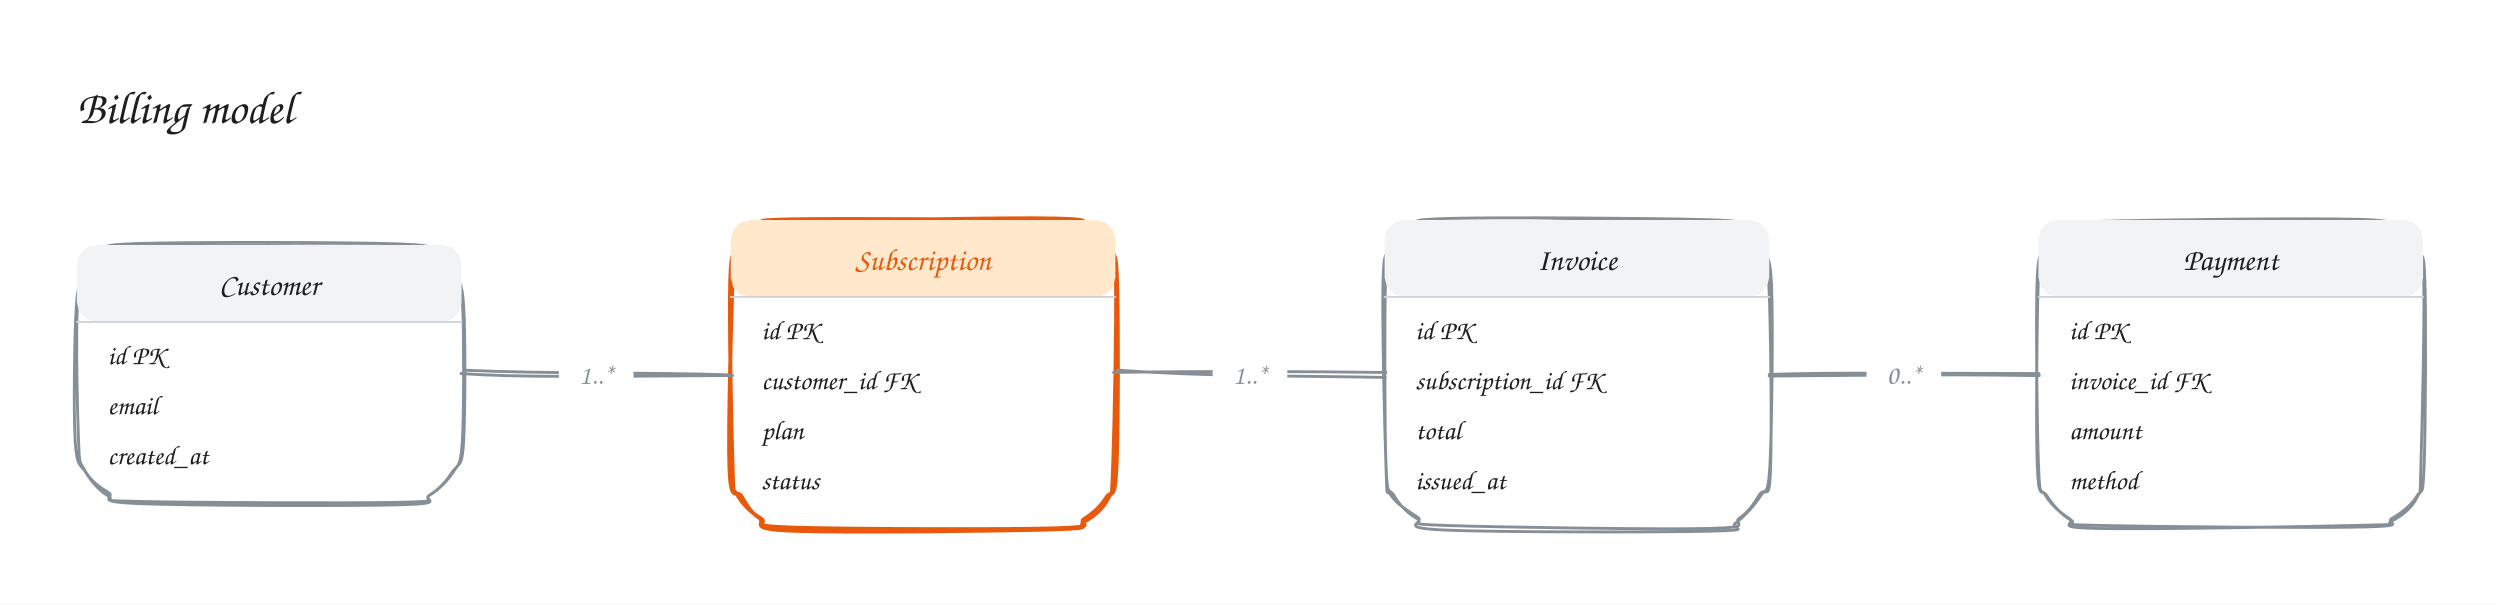
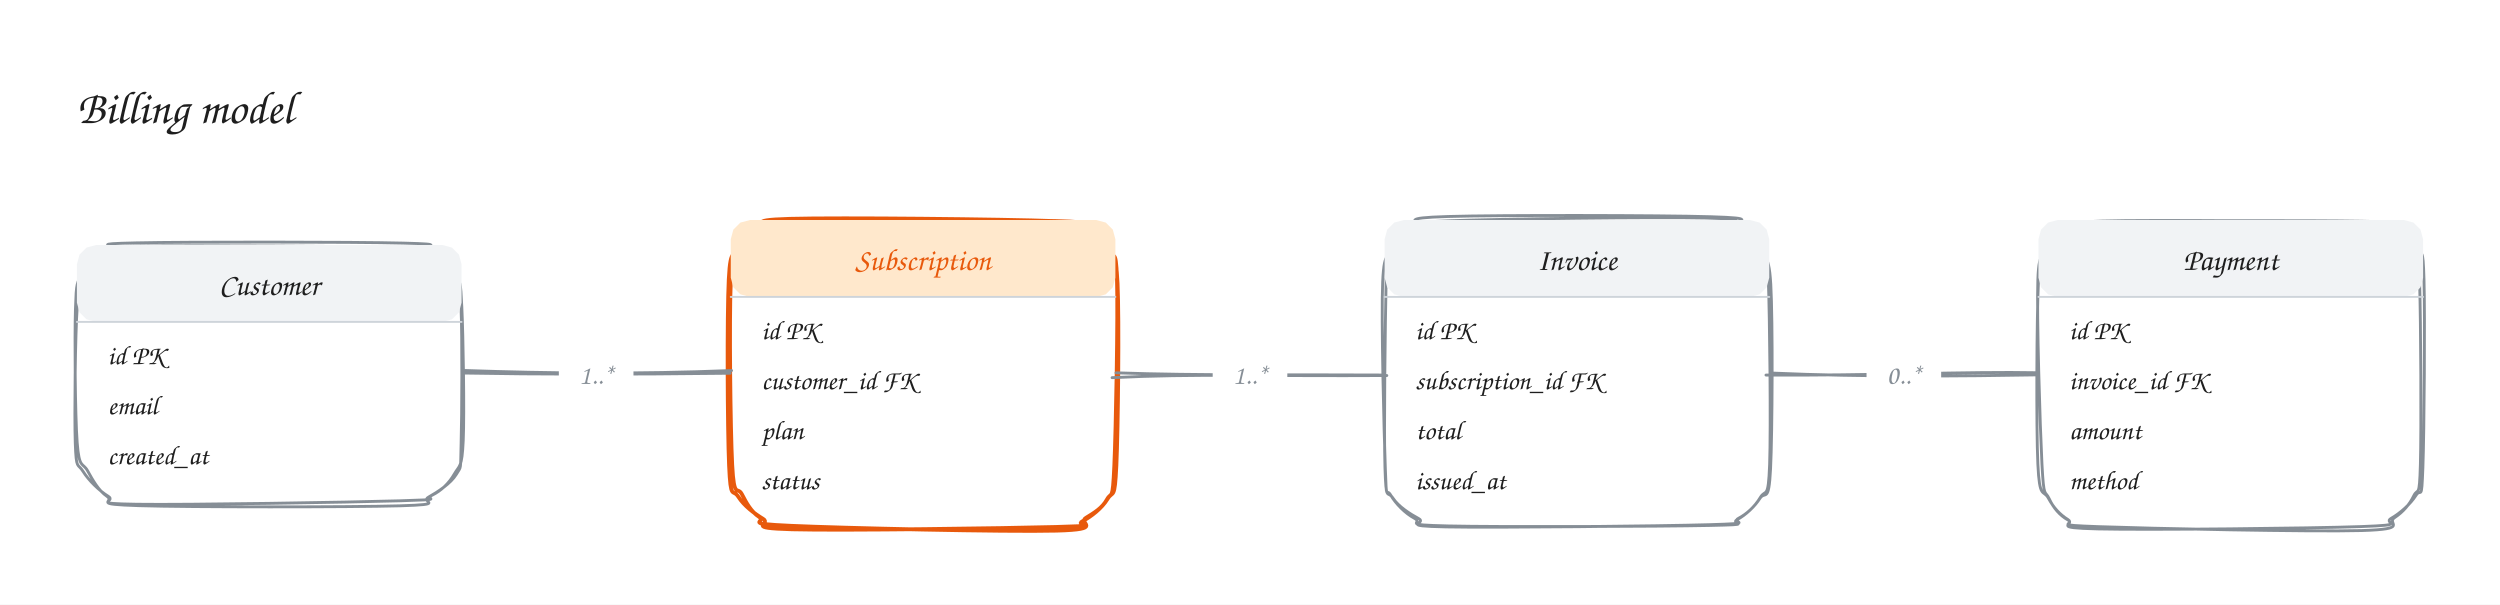
<svg xmlns="http://www.w3.org/2000/svg" width="1300.00" height="314.40" viewBox="0 0 1300.00 314.40">
  <rect width="1300.00" height="314.40" fill="#ffffff" />
-   <path d="M 208.18 128.84 L 224.12 131.17 L 236.36 144.60 L 240.21 158.67 L 240.80 230.90 L 233.74 247.24 L 225.19 258.34 L 207.34 260.01 L 73.33 261.21 L 57.91 257.62 L 46.02 244.58 L 41.47 229.41 L 41.85 161.24 L 46.00 144.51 L 54.10 132.49 L 72.30 128.75 Z" fill="#ffffff" stroke="none" opacity="1.00" />
-   <path d="M 209.14 128.36 C 234.46 129.16, 218.74 130.21, 223.33 132.75 C 227.92 135.29, 233.80 139.06, 236.68 143.60 C 239.57 148.14, 240.01 145.53, 240.62 159.99 C 241.23 174.45, 241.33 216.01, 240.35 230.36 C 239.36 244.70, 237.53 241.56, 234.72 246.07 C 231.90 250.58, 227.87 254.70, 223.45 257.43 C 219.04 260.17, 233.41 261.74, 208.21 262.48 C 183.01 263.23, 97.57 262.96, 72.26 261.89 C 46.95 260.82, 60.91 258.75, 56.33 256.07 C 51.75 253.38, 47.67 250.31, 44.79 245.78 C 41.91 241.25, 39.91 243.43, 39.06 228.90 C 38.21 214.38, 38.70 172.81, 39.72 158.65 C 40.73 144.48, 42.37 148.34, 45.15 143.89 C 47.93 139.44, 52.03 134.58, 56.41 131.92 C 60.78 129.27, 45.94 128.57, 71.39 127.97 C 96.85 127.38, 183.82 127.57, 209.14 128.36 M 207.49 126.84 C 233.16 127.82, 219.73 129.76, 224.42 132.53 C 229.12 135.29, 232.87 139.04, 235.65 143.45 C 238.43 147.86, 240.19 144.76, 241.10 158.97 C 242.02 173.18, 241.94 214.43, 241.13 228.71 C 240.31 242.99, 239.16 239.86, 236.21 244.65 C 233.27 249.44, 228.19 254.68, 223.45 257.44 C 218.72 260.20, 232.81 260.63, 207.79 261.19 C 182.77 261.74, 98.62 261.34, 73.34 260.77 C 48.06 260.20, 61.06 260.56, 56.13 257.78 C 51.20 255.00, 46.31 248.95, 43.75 244.08 C 41.20 239.20, 41.40 242.46, 40.81 228.52 C 40.22 214.57, 39.43 174.69, 40.19 160.38 C 40.96 146.07, 42.77 147.37, 45.38 142.65 C 47.98 137.93, 51.64 134.71, 55.80 132.04 C 59.97 129.38, 45.10 127.54, 70.38 126.67 C 95.66 125.80, 181.81 125.86, 207.49 126.84" stroke="#868e96" stroke-width="1.5" fill="none" stroke-linecap="round" stroke-linejoin="round" opacity="1.00" />
+   <path d="M 206.48 128.47 L 223.43 133.53 L 234.63 142.28 L 238.42 159.02 L 239.80 229.33 L 236.85 246.77 L 222.47 255.43 L 209.70 260.56 L 72.34 262.93 L 55.33 258.54 L 45.18 245.87 L 40.32 228.44 L 39.75 158.88 L 44.35 142.67 L 54.61 129.94 L 73.06 127.18 Z" fill="#ffffff" stroke="none" opacity="1.00" />
+   <path d="M 207.54 128.55 C 232.58 129.04, 218.49 128.50, 223.33 130.88 C 228.18 133.26, 233.83 138.03, 236.63 142.82 C 239.43 147.61, 239.43 145.25, 240.14 159.63 C 240.85 174.01, 241.53 214.62, 240.88 229.10 C 240.22 243.58, 238.93 241.77, 236.23 246.51 C 233.53 251.25, 229.40 255.21, 224.66 257.53 C 219.91 259.85, 233.36 259.63, 207.78 260.42 C 182.20 261.20, 96.40 262.60, 71.16 262.21 C 45.91 261.82, 60.97 260.92, 56.31 258.08 C 51.66 255.24, 46.08 249.79, 43.22 245.18 C 40.36 240.58, 39.65 244.82, 39.14 230.43 C 38.64 216.05, 39.14 173.25, 40.19 158.87 C 41.24 144.48, 42.88 148.78, 45.45 144.13 C 48.01 139.47, 51.00 133.62, 55.61 130.94 C 60.22 128.25, 47.78 128.39, 73.10 127.99 C 98.43 127.60, 182.50 128.07, 207.54 128.55 M 209.66 126.41 C 234.98 127.06, 218.35 127.48, 222.75 130.22 C 227.15 132.96, 233.23 137.81, 236.06 142.85 C 238.90 147.89, 239.14 145.83, 239.76 160.47 C 240.38 175.11, 240.20 216.30, 239.78 230.68 C 239.36 245.05, 240.07 242.08, 237.25 246.72 C 234.43 251.35, 227.73 255.76, 222.87 258.48 C 218.00 261.19, 233.16 262.27, 208.07 263.02 C 182.97 263.76, 97.69 263.77, 72.28 262.95 C 46.88 262.13, 60.11 261.14, 55.66 258.12 C 51.21 255.10, 48.17 249.52, 45.58 244.86 C 42.99 240.19, 41.19 244.16, 40.13 230.13 C 39.07 216.11, 38.77 175.39, 39.23 160.72 C 39.70 146.06, 40.02 147.29, 42.93 142.15 C 45.84 137.02, 52.04 132.53, 56.69 129.88 C 61.34 127.24, 45.35 126.87, 70.85 126.29 C 96.35 125.71, 184.35 125.75, 209.66 126.41" stroke="#868e96" stroke-width="1.5" fill="none" stroke-linecap="round" stroke-linejoin="round" opacity="1.00" />
  <path d="M 230.00 127.40 L 235.00 128.74 L 238.66 132.40 L 240.00 137.40 L 240.00 157.40 L 238.66 162.40 L 235.00 166.06 L 230.00 167.40 L 50.00 167.40 L 45.00 166.06 L 41.34 162.40 L 40.00 157.40 L 40.00 137.40 L 41.34 132.40 L 45.00 128.74 L 50.00 127.40 Z" fill="#f1f3f5" stroke="none" opacity="1.00" />
  <path d="M 230.00 127.40 C 260.83 127.62, 233.56 127.91, 235.00 128.74 C 236.44 129.57, 237.83 130.96, 238.66 132.40 C 239.49 133.84, 239.78 133.23, 240.00 137.40 C 240.22 141.57, 240.22 153.23, 240.00 157.40 C 239.78 161.57, 239.49 160.96, 238.66 162.40 C 237.83 163.84, 236.44 165.23, 235.00 166.06 C 233.56 166.89, 260.83 167.18, 230.00 167.40 C 199.17 167.62, 80.83 167.62, 50.00 167.40 C 19.17 167.18, 46.44 166.89, 45.00 166.06 C 43.56 165.23, 42.17 163.84, 41.34 162.40 C 40.51 160.96, 40.22 161.57, 40.00 157.40 C 39.78 153.23, 39.78 141.57, 40.00 137.40 C 40.22 133.23, 40.51 133.84, 41.34 132.40 C 42.17 130.96, 43.56 129.57, 45.00 128.74 C 46.44 127.91, 19.17 127.62, 50.00 127.40 C 80.83 127.18, 199.17 127.18, 230.00 127.40 M 230.00 127.40 C 260.83 127.62, 233.56 127.91, 235.00 128.74 C 236.44 129.57, 237.83 130.96, 238.66 132.40 C 239.49 133.84, 239.78 133.23, 240.00 137.40 C 240.22 141.57, 240.22 153.23, 240.00 157.40 C 239.78 161.57, 239.49 160.96, 238.66 162.40 C 237.83 163.84, 236.44 165.23, 235.00 166.06 C 233.56 166.89, 260.83 167.18, 230.00 167.40 C 199.17 167.62, 80.83 167.62, 50.00 167.40 C 19.17 167.18, 46.44 166.89, 45.00 166.06 C 43.56 165.23, 42.17 163.84, 41.34 162.40 C 40.51 160.96, 40.22 161.57, 40.00 157.40 C 39.78 153.23, 39.78 141.57, 40.00 137.40 C 40.22 133.23, 40.51 133.84, 41.34 132.40 C 42.17 130.96, 43.56 129.57, 45.00 128.74 C 46.44 127.91, 19.17 127.62, 50.00 127.40 C 80.83 127.18, 199.17 127.18, 230.00 127.40" stroke="transparent" stroke-width="0.0" fill="none" stroke-linecap="round" stroke-linejoin="round" opacity="1.00" />
-   <path d="M 40.00 167.40 C 99.12 167.40, 158.24 167.40, 240.00 167.40 M 40.00 167.40 C 107.82 167.40, 175.64 167.40, 240.00 167.40" stroke="#ced4da" stroke-width="1.0" fill="none" stroke-linecap="round" stroke-linejoin="round" opacity="1.00" />
-   <path d="M 548.66 113.29 L 563.30 117.38 L 573.75 130.02 L 580.17 148.25 L 580.74 243.58 L 573.97 258.80 L 564.36 268.64 L 547.49 272.60 L 410.62 273.33 L 394.92 270.57 L 385.72 258.43 L 378.78 242.12 L 380.85 146.18 L 382.74 132.29 L 397.06 117.20 L 412.47 114.60 Z" fill="#ffffff" stroke="none" opacity="1.00" />
-   <path d="M 548.27 114.93 C 573.76 115.82, 559.58 116.65, 564.31 119.42 C 569.04 122.19, 573.87 127.15, 576.63 131.53 C 579.39 135.92, 580.21 127.16, 580.87 145.73 C 581.53 164.30, 581.52 224.10, 580.59 242.92 C 579.66 261.75, 578.09 254.19, 575.28 258.68 C 572.48 263.16, 568.22 267.15, 563.79 269.83 C 559.35 272.51, 573.95 273.98, 548.70 274.73 C 523.45 275.48, 437.80 275.20, 412.29 274.34 C 386.79 273.48, 400.46 272.41, 395.66 269.59 C 390.86 266.77, 385.95 261.99, 383.49 257.41 C 381.04 252.83, 381.55 260.63, 380.92 242.09 C 380.28 223.55, 379.13 164.95, 379.70 146.16 C 380.28 127.37, 381.59 134.06, 384.35 129.35 C 387.11 124.65, 391.76 120.48, 396.26 117.93 C 400.76 115.38, 386.03 114.56, 411.37 114.06 C 436.70 113.56, 522.78 114.04, 548.27 114.93 M 548.99 113.61 C 574.31 114.17, 558.44 116.42, 563.08 119.00 C 567.72 121.59, 573.95 124.28, 576.82 129.10 C 579.69 133.92, 579.97 129.18, 580.31 147.93 C 580.65 166.69, 579.59 222.98, 578.86 241.61 C 578.13 260.24, 578.45 254.77, 575.94 259.71 C 573.44 264.65, 568.60 268.68, 563.81 271.28 C 559.02 273.88, 572.42 274.51, 547.21 275.30 C 521.99 276.09, 437.94 277.02, 412.52 276.01 C 387.10 275.00, 399.16 272.20, 394.68 269.22 C 390.20 266.25, 388.20 262.37, 385.63 258.15 C 383.07 253.92, 380.08 262.71, 379.31 243.88 C 378.53 225.05, 380.28 164.04, 380.97 145.15 C 381.66 126.26, 381.23 134.90, 383.44 130.54 C 385.65 126.18, 389.59 121.46, 394.21 118.97 C 398.83 116.49, 385.36 116.54, 411.16 115.64 C 436.96 114.75, 523.67 113.05, 548.99 113.61" stroke="#e8590c" stroke-width="2.0" fill="none" stroke-linecap="round" stroke-linejoin="round" opacity="1.00" />
+   <path d="M 40.00 167.40 C 110.99 167.40, 181.99 167.40, 240.00 167.40 M 40.00 167.40 C 113.65 167.40, 187.31 167.40, 240.00 167.40" stroke="#ced4da" stroke-width="1.0" fill="none" stroke-linecap="round" stroke-linejoin="round" opacity="1.00" />
+   <path d="M 549.51 113.80 L 564.20 119.92 L 574.30 129.22 L 578.86 147.79 L 578.20 243.83 L 576.07 257.55 L 563.04 269.11 L 549.50 272.55 L 412.02 273.41 L 395.36 271.86 L 384.62 259.14 L 379.25 243.49 L 379.42 145.57 L 382.99 129.45 L 396.96 119.75 L 411.55 112.66 Z" fill="#ffffff" stroke="none" opacity="1.00" />
+   <path d="M 548.53 114.95 C 573.87 115.60, 559.44 116.67, 563.90 119.34 C 568.37 122.02, 572.46 126.33, 575.33 131.01 C 578.20 135.68, 580.27 128.91, 581.13 147.41 C 582.00 165.90, 581.39 223.30, 580.51 241.99 C 579.63 260.68, 578.81 254.69, 575.86 259.54 C 572.91 264.39, 567.29 268.66, 562.82 271.08 C 558.35 273.49, 574.19 273.34, 549.03 274.03 C 523.88 274.72, 437.26 275.93, 411.90 275.23 C 386.53 274.53, 401.49 272.63, 396.83 269.82 C 392.17 267.00, 386.89 262.96, 383.94 258.34 C 380.99 253.71, 379.95 260.88, 379.12 242.04 C 378.29 223.20, 378.02 163.90, 378.96 145.29 C 379.89 126.67, 382.08 134.71, 384.72 130.37 C 387.36 126.02, 390.29 121.71, 394.81 119.22 C 399.33 116.74, 386.24 116.17, 411.86 115.46 C 437.48 114.75, 523.19 114.31, 548.53 114.95 M 548.57 114.98 C 574.09 115.99, 559.19 117.01, 563.76 119.83 C 568.32 122.65, 573.11 127.69, 575.96 131.89 C 578.81 136.10, 580.26 126.64, 580.84 145.05 C 581.42 163.45, 580.31 223.18, 579.44 242.30 C 578.57 261.41, 578.08 255.22, 575.61 259.73 C 573.14 264.23, 568.98 266.64, 564.60 269.34 C 560.22 272.04, 574.91 275.25, 549.32 275.93 C 523.74 276.61, 436.86 274.61, 411.10 273.42 C 385.34 272.24, 398.98 271.54, 394.76 268.81 C 390.55 266.07, 388.13 261.52, 385.79 257.01 C 383.46 252.50, 381.71 260.05, 380.74 241.74 C 379.78 223.42, 379.16 165.90, 379.98 147.14 C 380.80 128.37, 382.72 133.81, 385.65 129.17 C 388.58 124.53, 393.40 121.84, 397.56 119.28 C 401.72 116.72, 385.45 114.52, 410.62 113.80 C 435.79 113.08, 523.05 113.98, 548.57 114.98" stroke="#e8590c" stroke-width="2.0" fill="none" stroke-linecap="round" stroke-linejoin="round" opacity="1.00" />
  <path d="M 570.00 114.40 L 575.00 115.74 L 578.66 119.40 L 580.00 124.40 L 580.00 144.40 L 578.66 149.40 L 575.00 153.06 L 570.00 154.40 L 390.00 154.40 L 385.00 153.06 L 381.34 149.40 L 380.00 144.40 L 380.00 124.40 L 381.34 119.40 L 385.00 115.74 L 390.00 114.40 Z" fill="#ffe8cc" stroke="none" opacity="1.00" />
  <path d="M 570.00 114.40 C 600.83 114.62, 573.56 114.91, 575.00 115.74 C 576.44 116.57, 577.83 117.96, 578.66 119.40 C 579.49 120.84, 579.78 120.23, 580.00 124.40 C 580.22 128.57, 580.22 140.23, 580.00 144.40 C 579.78 148.57, 579.49 147.96, 578.66 149.40 C 577.83 150.84, 576.44 152.23, 575.00 153.06 C 573.56 153.89, 600.83 154.18, 570.00 154.40 C 539.17 154.62, 420.83 154.62, 390.00 154.40 C 359.17 154.18, 386.44 153.89, 385.00 153.06 C 383.56 152.23, 382.17 150.84, 381.34 149.40 C 380.51 147.96, 380.22 148.57, 380.00 144.40 C 379.78 140.23, 379.78 128.57, 380.00 124.40 C 380.22 120.23, 380.51 120.84, 381.34 119.40 C 382.17 117.96, 383.56 116.57, 385.00 115.74 C 386.44 114.91, 359.17 114.62, 390.00 114.40 C 420.83 114.18, 539.17 114.18, 570.00 114.40 M 570.00 114.40 C 600.83 114.62, 573.56 114.91, 575.00 115.74 C 576.44 116.57, 577.83 117.96, 578.66 119.40 C 579.49 120.84, 579.78 120.23, 580.00 124.40 C 580.22 128.57, 580.22 140.23, 580.00 144.40 C 579.78 148.57, 579.49 147.96, 578.66 149.40 C 577.83 150.84, 576.44 152.23, 575.00 153.06 C 573.56 153.89, 600.83 154.18, 570.00 154.40 C 539.17 154.62, 420.83 154.62, 390.00 154.40 C 359.17 154.18, 386.44 153.89, 385.00 153.06 C 383.56 152.23, 382.17 150.84, 381.34 149.40 C 380.51 147.96, 380.22 148.57, 380.00 144.40 C 379.78 140.23, 379.78 128.57, 380.00 124.40 C 380.22 120.23, 380.51 120.84, 381.34 119.40 C 382.17 117.96, 383.56 116.57, 385.00 115.74 C 386.44 114.91, 359.17 114.62, 390.00 114.40 C 420.83 114.18, 539.17 114.18, 570.00 114.40" stroke="transparent" stroke-width="0.0" fill="none" stroke-linecap="round" stroke-linejoin="round" opacity="1.00" />
-   <path d="M 380.00 154.40 C 444.38 154.40, 508.76 154.40, 580.00 154.40 M 380.00 154.40 C 427.69 154.40, 475.38 154.40, 580.00 154.40" stroke="#ced4da" stroke-width="1.0" fill="none" stroke-linecap="round" stroke-linejoin="round" opacity="1.00" />
-   <path d="M 888.20 115.05 L 903.59 120.56 L 917.24 131.67 L 919.54 145.09 L 918.10 243.30 L 914.15 259.13 L 902.35 268.40 L 886.01 274.55 L 751.79 274.96 L 734.07 270.69 L 723.33 259.69 L 718.53 241.39 L 721.81 144.81 L 725.69 130.21 L 736.90 118.97 L 752.78 115.25 Z" fill="#ffffff" stroke="none" opacity="1.00" />
-   <path d="M 886.93 114.21 C 912.24 114.99, 899.85 115.60, 904.52 118.28 C 909.19 120.96, 912.18 125.40, 914.95 130.28 C 917.73 135.15, 920.27 128.81, 921.17 147.52 C 922.06 166.22, 921.40 224.18, 920.33 242.51 C 919.26 260.84, 917.38 253.01, 914.75 257.50 C 912.11 261.98, 908.90 266.52, 904.51 269.41 C 900.12 272.29, 913.64 274.15, 888.41 274.80 C 863.18 275.44, 778.39 274.14, 753.13 273.28 C 727.87 272.42, 741.54 272.23, 736.84 269.64 C 732.13 267.05, 727.59 262.43, 724.90 257.73 C 722.22 253.03, 721.45 260.15, 720.71 241.43 C 719.97 222.71, 719.97 163.70, 720.45 145.38 C 720.92 127.06, 721.12 135.96, 723.57 131.51 C 726.03 127.06, 730.30 121.67, 735.15 118.68 C 740.00 115.70, 727.38 114.35, 752.67 113.60 C 777.97 112.86, 861.62 113.43, 886.93 114.21 M 889.09 114.37 C 914.40 115.03, 900.79 117.12, 904.97 119.89 C 909.15 122.66, 911.72 126.63, 914.17 131.00 C 916.63 135.37, 918.61 127.39, 919.70 146.09 C 920.79 164.79, 921.37 224.64, 920.72 243.21 C 920.06 261.77, 918.79 252.70, 915.78 257.47 C 912.77 262.24, 907.05 268.72, 902.65 271.84 C 898.25 274.96, 914.70 275.59, 889.37 276.21 C 864.05 276.84, 776.05 276.81, 750.69 275.60 C 725.32 274.39, 741.71 271.95, 737.16 268.97 C 732.61 265.98, 726.12 261.97, 723.38 257.66 C 720.64 253.36, 721.43 261.66, 720.73 243.11 C 720.03 224.57, 718.63 165.35, 719.16 146.41 C 719.69 127.47, 720.94 134.31, 723.91 129.47 C 726.88 124.64, 732.12 119.66, 736.99 117.40 C 741.86 115.15, 727.77 116.45, 753.13 115.94 C 778.48 115.44, 863.78 113.71, 889.09 114.37" stroke="#868e96" stroke-width="1.5" fill="none" stroke-linecap="round" stroke-linejoin="round" opacity="1.00" />
+   <path d="M 380.00 154.40 C 432.65 154.40, 485.30 154.40, 580.00 154.40 M 380.00 154.40 C 430.42 154.40, 480.84 154.40, 580.00 154.40" stroke="#ced4da" stroke-width="1.0" fill="none" stroke-linecap="round" stroke-linejoin="round" opacity="1.00" />
+   <path d="M 889.70 113.47 L 904.53 119.13 L 914.86 132.16 L 920.07 145.46 L 920.78 243.39 L 914.86 256.70 L 904.86 269.60 L 888.90 274.67 L 750.93 273.62 L 736.76 269.39 L 726.08 257.76 L 720.44 242.27 L 721.55 144.70 L 726.19 129.18 L 737.59 118.34 L 753.45 113.41 Z" fill="#ffffff" stroke="none" opacity="1.00" />
+   <path d="M 887.13 113.36 C 912.29 113.97, 898.96 115.87, 903.76 118.52 C 908.57 121.18, 913.32 124.82, 915.95 129.30 C 918.57 133.78, 918.82 126.70, 919.53 145.41 C 920.24 164.13, 920.89 222.70, 920.20 241.58 C 919.50 260.47, 918.16 253.94, 915.34 258.71 C 912.53 263.48, 907.72 267.80, 903.32 270.22 C 898.91 272.64, 913.95 272.70, 888.91 273.24 C 863.87 273.79, 778.63 274.10, 753.07 273.49 C 727.51 272.87, 740.54 272.22, 735.56 269.55 C 730.58 266.89, 725.71 261.83, 723.18 257.48 C 720.65 253.14, 721.07 261.97, 720.37 243.48 C 719.67 225.00, 718.16 165.35, 718.99 146.58 C 719.82 127.81, 722.54 135.39, 725.36 130.87 C 728.19 126.36, 731.38 122.16, 735.95 119.48 C 740.52 116.81, 727.59 115.86, 752.79 114.84 C 777.99 113.82, 861.97 112.74, 887.13 113.36 M 889.69 112.70 C 915.17 113.50, 901.73 114.36, 905.81 117.39 C 909.89 120.43, 911.66 125.83, 914.15 130.90 C 916.65 135.96, 919.71 128.96, 920.80 147.78 C 921.89 166.60, 921.63 225.25, 920.69 243.82 C 919.74 262.39, 917.91 254.91, 915.13 259.20 C 912.34 263.49, 908.32 267.29, 903.96 269.56 C 899.60 271.83, 914.32 272.10, 888.99 272.83 C 863.65 273.57, 777.15 274.51, 751.95 273.99 C 726.75 273.47, 742.39 272.21, 737.79 269.71 C 733.18 267.22, 727.26 263.46, 724.33 259.02 C 721.39 254.58, 720.77 261.74, 720.18 243.07 C 719.59 224.41, 720.34 166.09, 720.77 147.02 C 721.19 127.94, 720.46 133.55, 722.73 128.63 C 724.99 123.70, 729.33 120.14, 734.37 117.46 C 739.40 114.79, 727.04 113.38, 752.93 112.58 C 778.82 111.79, 864.20 111.90, 889.69 112.70" stroke="#868e96" stroke-width="1.5" fill="none" stroke-linecap="round" stroke-linejoin="round" opacity="1.00" />
  <path d="M 910.00 114.40 L 915.00 115.74 L 918.66 119.40 L 920.00 124.40 L 920.00 144.40 L 918.66 149.40 L 915.00 153.06 L 910.00 154.40 L 730.00 154.40 L 725.00 153.06 L 721.34 149.40 L 720.00 144.40 L 720.00 124.40 L 721.34 119.40 L 725.00 115.74 L 730.00 114.40 Z" fill="#f1f3f5" stroke="none" opacity="1.00" />
  <path d="M 910.00 114.40 C 940.83 114.62, 913.56 114.91, 915.00 115.74 C 916.44 116.57, 917.83 117.96, 918.66 119.40 C 919.49 120.84, 919.78 120.23, 920.00 124.40 C 920.22 128.57, 920.22 140.23, 920.00 144.40 C 919.78 148.57, 919.49 147.96, 918.66 149.40 C 917.83 150.84, 916.44 152.23, 915.00 153.06 C 913.56 153.89, 940.83 154.18, 910.00 154.40 C 879.17 154.62, 760.83 154.62, 730.00 154.40 C 699.17 154.18, 726.44 153.89, 725.00 153.06 C 723.56 152.23, 722.17 150.84, 721.34 149.40 C 720.51 147.96, 720.22 148.57, 720.00 144.40 C 719.78 140.23, 719.78 128.57, 720.00 124.40 C 720.22 120.23, 720.51 120.84, 721.34 119.40 C 722.17 117.96, 723.56 116.57, 725.00 115.74 C 726.44 114.91, 699.17 114.62, 730.00 114.40 C 760.83 114.18, 879.17 114.18, 910.00 114.40 M 910.00 114.40 C 940.83 114.62, 913.56 114.91, 915.00 115.74 C 916.44 116.57, 917.83 117.96, 918.66 119.40 C 919.49 120.84, 919.78 120.23, 920.00 124.40 C 920.22 128.57, 920.22 140.23, 920.00 144.40 C 919.78 148.57, 919.49 147.96, 918.66 149.40 C 917.83 150.84, 916.44 152.23, 915.00 153.06 C 913.56 153.89, 940.83 154.18, 910.00 154.40 C 879.17 154.62, 760.83 154.62, 730.00 154.40 C 699.17 154.18, 726.44 153.89, 725.00 153.06 C 723.56 152.23, 722.17 150.84, 721.34 149.40 C 720.51 147.96, 720.22 148.57, 720.00 144.40 C 719.78 140.23, 719.78 128.57, 720.00 124.40 C 720.22 120.23, 720.51 120.84, 721.34 119.40 C 722.17 117.96, 723.56 116.57, 725.00 115.74 C 726.44 114.91, 699.17 114.62, 730.00 114.40 C 760.83 114.18, 879.17 114.18, 910.00 114.40" stroke="transparent" stroke-width="0.0" fill="none" stroke-linecap="round" stroke-linejoin="round" opacity="1.00" />
-   <path d="M 720.00 154.40 C 789.62 154.40, 859.25 154.40, 920.00 154.40 M 720.00 154.40 C 789.06 154.40, 858.11 154.40, 920.00 154.40" stroke="#ced4da" stroke-width="1.0" fill="none" stroke-linecap="round" stroke-linejoin="round" opacity="1.00" />
-   <path d="M 1228.15 114.96 L 1244.74 117.71 L 1256.10 128.46 L 1261.53 145.10 L 1258.77 242.25 L 1254.09 258.06 L 1243.90 269.09 L 1227.72 273.22 L 1092.60 274.16 L 1075.25 269.51 L 1064.18 258.18 L 1061.85 243.27 L 1061.05 146.33 L 1065.93 131.41 L 1077.53 117.05 L 1091.96 116.28 Z" fill="#ffffff" stroke="none" opacity="1.00" />
-   <path d="M 1227.42 114.72 C 1252.75 115.25, 1238.74 115.84, 1243.61 118.57 C 1248.47 121.29, 1253.70 126.50, 1256.59 131.08 C 1259.48 135.66, 1260.28 127.65, 1260.94 146.03 C 1261.61 164.40, 1261.29 222.64, 1260.58 241.32 C 1259.87 260.00, 1259.47 253.41, 1256.70 258.11 C 1253.92 262.81, 1248.53 266.85, 1243.92 269.51 C 1239.31 272.16, 1254.29 273.41, 1229.04 274.03 C 1203.80 274.66, 1117.82 273.86, 1092.45 273.25 C 1067.07 272.64, 1081.44 272.93, 1076.79 270.39 C 1072.13 267.84, 1067.42 262.62, 1064.52 258.00 C 1061.62 253.38, 1060.17 261.08, 1059.39 242.67 C 1058.62 224.25, 1059.19 166.29, 1059.87 147.51 C 1060.55 128.74, 1060.97 135.03, 1063.47 130.03 C 1065.98 125.03, 1070.22 119.98, 1074.91 117.53 C 1079.60 115.08, 1066.19 115.81, 1091.61 115.34 C 1117.03 114.87, 1202.09 114.18, 1227.42 114.72 M 1227.09 114.08 C 1252.76 114.92, 1240.54 117.48, 1245.30 120.14 C 1250.06 122.80, 1253.13 125.91, 1255.64 130.03 C 1258.14 134.15, 1259.79 126.39, 1260.34 144.84 C 1260.88 163.28, 1259.53 221.64, 1258.90 240.69 C 1258.28 259.75, 1259.09 254.14, 1256.57 259.17 C 1254.05 264.19, 1248.68 268.53, 1243.78 270.86 C 1238.87 273.19, 1252.59 272.50, 1227.15 273.16 C 1201.72 273.81, 1116.37 275.41, 1091.17 274.81 C 1065.97 274.22, 1080.55 272.44, 1075.97 269.57 C 1071.39 266.71, 1066.36 262.27, 1063.70 257.61 C 1061.04 252.95, 1060.73 260.41, 1060.00 241.61 C 1059.28 222.81, 1058.52 163.32, 1059.35 144.80 C 1060.19 126.28, 1062.26 134.76, 1065.02 130.48 C 1067.78 126.20, 1071.51 121.66, 1075.89 119.11 C 1080.26 116.55, 1066.06 115.98, 1091.26 115.15 C 1116.46 114.31, 1201.41 113.25, 1227.09 114.08" stroke="#868e96" stroke-width="1.5" fill="none" stroke-linecap="round" stroke-linejoin="round" opacity="1.00" />
+   <path d="M 720.00 154.40 C 798.25 154.40, 876.50 154.40, 920.00 154.40 M 720.00 154.40 C 774.20 154.40, 828.40 154.40, 920.00 154.40" stroke="#ced4da" stroke-width="1.0" fill="none" stroke-linecap="round" stroke-linejoin="round" opacity="1.00" />
+   <path d="M 1228.84 115.37 L 1244.42 119.55 L 1253.85 132.33 L 1261.66 146.18 L 1260.74 242.25 L 1256.73 258.90 L 1243.80 268.37 L 1227.93 273.39 L 1093.55 273.48 L 1075.93 270.73 L 1065.60 259.03 L 1060.67 240.58 L 1061.54 146.05 L 1066.15 132.26 L 1077.74 119.97 L 1093.32 115.64 Z" fill="#ffffff" stroke="none" opacity="1.00" />
+   <path d="M 1228.32 115.05 C 1253.75 115.55, 1239.85 115.84, 1244.58 118.29 C 1249.31 120.75, 1254.04 125.26, 1256.69 129.80 C 1259.34 134.34, 1259.95 126.64, 1260.48 145.54 C 1261.01 164.45, 1260.60 224.55, 1259.90 243.23 C 1259.19 261.91, 1259.02 253.25, 1256.27 257.64 C 1253.52 262.02, 1248.17 266.83, 1243.41 269.53 C 1238.66 272.22, 1253.14 272.90, 1227.72 273.82 C 1202.31 274.74, 1116.32 275.65, 1090.93 275.04 C 1065.53 274.44, 1079.65 272.86, 1075.35 270.19 C 1071.06 267.53, 1067.79 263.90, 1065.18 259.08 C 1062.56 254.25, 1060.54 260.09, 1059.68 241.23 C 1058.81 222.36, 1059.07 164.55, 1060.00 145.90 C 1060.93 127.25, 1062.79 133.90, 1065.26 129.32 C 1067.73 124.75, 1070.37 120.77, 1074.83 118.43 C 1079.28 116.09, 1066.41 115.85, 1091.99 115.28 C 1117.57 114.72, 1202.89 114.55, 1228.32 115.05 M 1227.07 115.46 C 1252.41 115.78, 1240.45 114.58, 1245.11 116.93 C 1249.77 119.29, 1252.87 124.42, 1255.05 129.59 C 1257.24 134.76, 1257.63 129.30, 1258.22 147.96 C 1258.81 166.62, 1259.12 223.23, 1258.60 241.54 C 1258.09 259.86, 1257.37 253.23, 1255.13 257.84 C 1252.88 262.46, 1249.63 266.21, 1245.12 269.22 C 1240.61 272.23, 1253.70 275.12, 1228.07 275.89 C 1202.44 276.66, 1116.78 274.78, 1091.32 273.86 C 1065.86 272.94, 1079.59 272.78, 1075.30 270.37 C 1071.02 267.95, 1067.84 264.23, 1065.59 259.36 C 1063.34 254.49, 1062.80 260.10, 1061.81 241.15 C 1060.83 222.20, 1059.03 163.91, 1059.68 145.66 C 1060.32 127.42, 1063.13 135.93, 1065.69 131.66 C 1068.25 127.39, 1070.47 122.82, 1075.04 120.03 C 1079.60 117.25, 1067.76 115.72, 1093.10 114.96 C 1118.44 114.19, 1201.74 115.13, 1227.07 115.46" stroke="#868e96" stroke-width="1.5" fill="none" stroke-linecap="round" stroke-linejoin="round" opacity="1.00" />
  <path d="M 1250.00 114.40 L 1255.00 115.74 L 1258.66 119.40 L 1260.00 124.40 L 1260.00 144.40 L 1258.66 149.40 L 1255.00 153.06 L 1250.00 154.40 L 1070.00 154.40 L 1065.00 153.06 L 1061.34 149.40 L 1060.00 144.40 L 1060.00 124.40 L 1061.34 119.40 L 1065.00 115.74 L 1070.00 114.40 Z" fill="#f1f3f5" stroke="none" opacity="1.00" />
  <path d="M 1250.00 114.40 C 1280.83 114.62, 1253.56 114.91, 1255.00 115.74 C 1256.44 116.57, 1257.83 117.96, 1258.66 119.40 C 1259.49 120.84, 1259.78 120.23, 1260.00 124.40 C 1260.22 128.57, 1260.22 140.23, 1260.00 144.40 C 1259.78 148.57, 1259.49 147.96, 1258.66 149.40 C 1257.83 150.84, 1256.44 152.23, 1255.00 153.06 C 1253.56 153.89, 1280.83 154.18, 1250.00 154.40 C 1219.17 154.62, 1100.83 154.62, 1070.00 154.40 C 1039.17 154.18, 1066.44 153.89, 1065.00 153.06 C 1063.56 152.23, 1062.17 150.84, 1061.34 149.40 C 1060.51 147.96, 1060.22 148.57, 1060.00 144.40 C 1059.78 140.23, 1059.78 128.57, 1060.00 124.40 C 1060.22 120.23, 1060.51 120.84, 1061.34 119.40 C 1062.17 117.96, 1063.56 116.57, 1065.00 115.74 C 1066.44 114.91, 1039.17 114.62, 1070.00 114.40 C 1100.83 114.18, 1219.17 114.18, 1250.00 114.40 M 1250.00 114.40 C 1280.83 114.62, 1253.56 114.91, 1255.00 115.74 C 1256.44 116.57, 1257.83 117.96, 1258.66 119.40 C 1259.49 120.84, 1259.78 120.23, 1260.00 124.40 C 1260.22 128.57, 1260.22 140.23, 1260.00 144.40 C 1259.78 148.57, 1259.49 147.96, 1258.66 149.40 C 1257.83 150.84, 1256.44 152.23, 1255.00 153.06 C 1253.56 153.89, 1280.83 154.18, 1250.00 154.40 C 1219.17 154.62, 1100.83 154.62, 1070.00 154.40 C 1039.17 154.18, 1066.44 153.89, 1065.00 153.06 C 1063.56 152.23, 1062.17 150.84, 1061.34 149.40 C 1060.51 147.96, 1060.22 148.57, 1060.00 144.40 C 1059.78 140.23, 1059.78 128.57, 1060.00 124.40 C 1060.22 120.23, 1060.51 120.84, 1061.34 119.40 C 1062.17 117.96, 1063.56 116.57, 1065.00 115.74 C 1066.44 114.91, 1039.17 114.62, 1070.00 114.40 C 1100.83 114.18, 1219.17 114.18, 1250.00 114.40" stroke="transparent" stroke-width="0.0" fill="none" stroke-linecap="round" stroke-linejoin="round" opacity="1.00" />
-   <path d="M 1060.00 154.40 C 1122.29 154.40, 1184.58 154.40, 1260.00 154.40 M 1060.00 154.40 C 1138.73 154.40, 1217.46 154.40, 1260.00 154.40" stroke="#ced4da" stroke-width="1.0" fill="none" stroke-linecap="round" stroke-linejoin="round" opacity="1.00" />
-   <path d="M 241.28 192.51 C 286.79 194.51, 336.95 193.48, 378.43 194.91 M 239.68 194.25 C 270.22 196.29, 302.06 195.77, 380.98 195.27" stroke="#868e96" stroke-width="1.5" fill="none" stroke-linecap="round" stroke-linejoin="round" opacity="1.00" />
-   <path d="M 581.22 192.46 C 628.24 195.90, 671.92 195.36, 720.29 196.25 M 579.03 193.66 C 631.51 192.88, 681.54 193.19, 720.66 193.69" stroke="#868e96" stroke-width="1.5" fill="none" stroke-linecap="round" stroke-linejoin="round" opacity="1.00" />
-   <path d="M 919.97 195.55 C 960.84 195.35, 1001.46 194.39, 1060.43 195.34 M 920.07 194.69 C 947.83 193.78, 976.73 194.03, 1060.26 194.23" stroke="#868e96" stroke-width="1.5" fill="none" stroke-linecap="round" stroke-linejoin="round" opacity="1.00" />
+   <path d="M 1060.00 154.40 C 1104.19 154.40, 1148.39 154.40, 1260.00 154.40 M 1060.00 154.40 C 1134.95 154.40, 1209.91 154.40, 1260.00 154.40" stroke="#ced4da" stroke-width="1.0" fill="none" stroke-linecap="round" stroke-linejoin="round" opacity="1.00" />
+   <path d="M 241.00 192.63 C 286.67 194.22, 331.68 194.60, 380.40 192.68 M 240.74 193.98 C 281.27 194.71, 323.78 194.75, 379.69 194.09" stroke="#868e96" stroke-width="1.5" fill="none" stroke-linecap="round" stroke-linejoin="round" opacity="1.00" />
+   <path d="M 578.28 196.39 C 620.93 194.23, 658.80 195.67, 721.14 195.28 M 580.34 193.87 C 623.64 195.36, 669.00 194.71, 719.25 195.01" stroke="#868e96" stroke-width="1.5" fill="none" stroke-linecap="round" stroke-linejoin="round" opacity="1.00" />
+   <path d="M 918.31 195.03 C 971.43 195.40, 1024.83 193.10, 1059.08 193.81 M 920.93 193.97 C 969.54 196.12, 1020.51 195.63, 1060.03 194.92" stroke="#868e96" stroke-width="1.5" fill="none" stroke-linecap="round" stroke-linejoin="round" opacity="1.00" />
  <text x="40.00" y="40.00" font-size="24" font-family="Excalifont, Virgil, 'Segoe Print', 'Bradley Hand', 'Chalkboard SE', Chalkboard, 'Comic Sans MS', cursive" fill="#1e1e1e" text-anchor="start" opacity="1.00">
    <tspan x="40.00" dy="24.00">Billing model</tspan>
  </text>
  <text x="140.00" y="137.40" font-size="16" font-family="Excalifont, Virgil, 'Segoe Print', 'Bradley Hand', 'Chalkboard SE', Chalkboard, 'Comic Sans MS', cursive" fill="#1e1e1e" text-anchor="middle" opacity="1.00">
    <tspan x="140.00" dy="16.00">Customer</tspan>
  </text>
  <text x="56.00" y="175.40" font-size="14" font-family="Excalifont, Virgil, 'Segoe Print', 'Bradley Hand', 'Chalkboard SE', Chalkboard, 'Comic Sans MS', cursive" fill="#1e1e1e" text-anchor="start" opacity="1.00">
    <tspan x="56.00" dy="14.00">id  PK</tspan>
  </text>
  <text x="56.00" y="201.40" font-size="14" font-family="Excalifont, Virgil, 'Segoe Print', 'Bradley Hand', 'Chalkboard SE', Chalkboard, 'Comic Sans MS', cursive" fill="#1e1e1e" text-anchor="start" opacity="1.00">
    <tspan x="56.00" dy="14.00">email</tspan>
  </text>
  <text x="56.00" y="227.40" font-size="14" font-family="Excalifont, Virgil, 'Segoe Print', 'Bradley Hand', 'Chalkboard SE', Chalkboard, 'Comic Sans MS', cursive" fill="#1e1e1e" text-anchor="start" opacity="1.00">
    <tspan x="56.00" dy="14.00">created_at</tspan>
  </text>
  <text x="480.00" y="124.40" font-size="16" font-family="Excalifont, Virgil, 'Segoe Print', 'Bradley Hand', 'Chalkboard SE', Chalkboard, 'Comic Sans MS', cursive" fill="#e8590c" text-anchor="middle" opacity="1.00">
    <tspan x="480.00" dy="16.00">Subscription</tspan>
  </text>
  <text x="396.00" y="162.40" font-size="14" font-family="Excalifont, Virgil, 'Segoe Print', 'Bradley Hand', 'Chalkboard SE', Chalkboard, 'Comic Sans MS', cursive" fill="#1e1e1e" text-anchor="start" opacity="1.00">
    <tspan x="396.00" dy="14.00">id  PK</tspan>
  </text>
  <text x="396.00" y="188.40" font-size="14" font-family="Excalifont, Virgil, 'Segoe Print', 'Bradley Hand', 'Chalkboard SE', Chalkboard, 'Comic Sans MS', cursive" fill="#1e1e1e" text-anchor="start" opacity="1.00">
    <tspan x="396.00" dy="14.00">customer_id  FK</tspan>
  </text>
  <text x="396.00" y="214.40" font-size="14" font-family="Excalifont, Virgil, 'Segoe Print', 'Bradley Hand', 'Chalkboard SE', Chalkboard, 'Comic Sans MS', cursive" fill="#1e1e1e" text-anchor="start" opacity="1.00">
    <tspan x="396.00" dy="14.00">plan</tspan>
  </text>
  <text x="396.00" y="240.40" font-size="14" font-family="Excalifont, Virgil, 'Segoe Print', 'Bradley Hand', 'Chalkboard SE', Chalkboard, 'Comic Sans MS', cursive" fill="#1e1e1e" text-anchor="start" opacity="1.00">
    <tspan x="396.00" dy="14.00">status</tspan>
  </text>
  <text x="820.00" y="124.40" font-size="16" font-family="Excalifont, Virgil, 'Segoe Print', 'Bradley Hand', 'Chalkboard SE', Chalkboard, 'Comic Sans MS', cursive" fill="#1e1e1e" text-anchor="middle" opacity="1.00">
    <tspan x="820.00" dy="16.00">Invoice</tspan>
  </text>
  <text x="736.00" y="162.40" font-size="14" font-family="Excalifont, Virgil, 'Segoe Print', 'Bradley Hand', 'Chalkboard SE', Chalkboard, 'Comic Sans MS', cursive" fill="#1e1e1e" text-anchor="start" opacity="1.00">
    <tspan x="736.00" dy="14.00">id  PK</tspan>
  </text>
  <text x="736.00" y="188.40" font-size="14" font-family="Excalifont, Virgil, 'Segoe Print', 'Bradley Hand', 'Chalkboard SE', Chalkboard, 'Comic Sans MS', cursive" fill="#1e1e1e" text-anchor="start" opacity="1.00">
    <tspan x="736.00" dy="14.00">subscription_id  FK</tspan>
  </text>
  <text x="736.00" y="214.40" font-size="14" font-family="Excalifont, Virgil, 'Segoe Print', 'Bradley Hand', 'Chalkboard SE', Chalkboard, 'Comic Sans MS', cursive" fill="#1e1e1e" text-anchor="start" opacity="1.00">
    <tspan x="736.00" dy="14.00">total</tspan>
  </text>
  <text x="736.00" y="240.40" font-size="14" font-family="Excalifont, Virgil, 'Segoe Print', 'Bradley Hand', 'Chalkboard SE', Chalkboard, 'Comic Sans MS', cursive" fill="#1e1e1e" text-anchor="start" opacity="1.00">
    <tspan x="736.00" dy="14.00">issued_at</tspan>
  </text>
  <text x="1160.00" y="124.40" font-size="16" font-family="Excalifont, Virgil, 'Segoe Print', 'Bradley Hand', 'Chalkboard SE', Chalkboard, 'Comic Sans MS', cursive" fill="#1e1e1e" text-anchor="middle" opacity="1.00">
    <tspan x="1160.00" dy="16.00">Payment</tspan>
  </text>
  <text x="1076.00" y="162.40" font-size="14" font-family="Excalifont, Virgil, 'Segoe Print', 'Bradley Hand', 'Chalkboard SE', Chalkboard, 'Comic Sans MS', cursive" fill="#1e1e1e" text-anchor="start" opacity="1.00">
    <tspan x="1076.00" dy="14.00">id  PK</tspan>
  </text>
  <text x="1076.00" y="188.40" font-size="14" font-family="Excalifont, Virgil, 'Segoe Print', 'Bradley Hand', 'Chalkboard SE', Chalkboard, 'Comic Sans MS', cursive" fill="#1e1e1e" text-anchor="start" opacity="1.00">
    <tspan x="1076.00" dy="14.00">invoice_id  FK</tspan>
  </text>
  <text x="1076.00" y="214.40" font-size="14" font-family="Excalifont, Virgil, 'Segoe Print', 'Bradley Hand', 'Chalkboard SE', Chalkboard, 'Comic Sans MS', cursive" fill="#1e1e1e" text-anchor="start" opacity="1.00">
    <tspan x="1076.00" dy="14.00">amount</tspan>
  </text>
  <text x="1076.00" y="240.40" font-size="14" font-family="Excalifont, Virgil, 'Segoe Print', 'Bradley Hand', 'Chalkboard SE', Chalkboard, 'Comic Sans MS', cursive" fill="#1e1e1e" text-anchor="start" opacity="1.00">
    <tspan x="1076.00" dy="14.00">method</tspan>
  </text>
  <rect x="290.60" y="183.65" width="38.80" height="21.50" rx="3" fill="#ffffff" opacity="1.00" />
  <text x="310.00" y="185.65" font-size="14" font-family="Excalifont, Virgil, 'Segoe Print', 'Bradley Hand', 'Chalkboard SE', Chalkboard, 'Comic Sans MS', cursive" fill="#868e96" text-anchor="middle" opacity="1.00">
    <tspan x="310.00" dy="14.00">1..*</tspan>
  </text>
  <rect x="630.60" y="183.65" width="38.80" height="21.50" rx="3" fill="#ffffff" opacity="1.00" />
  <text x="650.00" y="185.65" font-size="14" font-family="Excalifont, Virgil, 'Segoe Print', 'Bradley Hand', 'Chalkboard SE', Chalkboard, 'Comic Sans MS', cursive" fill="#868e96" text-anchor="middle" opacity="1.00">
    <tspan x="650.00" dy="14.00">1..*</tspan>
  </text>
  <rect x="970.60" y="183.65" width="38.80" height="21.50" rx="3" fill="#ffffff" opacity="1.00" />
  <text x="990.00" y="185.65" font-size="14" font-family="Excalifont, Virgil, 'Segoe Print', 'Bradley Hand', 'Chalkboard SE', Chalkboard, 'Comic Sans MS', cursive" fill="#868e96" text-anchor="middle" opacity="1.00">
    <tspan x="990.00" dy="14.00">0..*</tspan>
  </text>
</svg>
